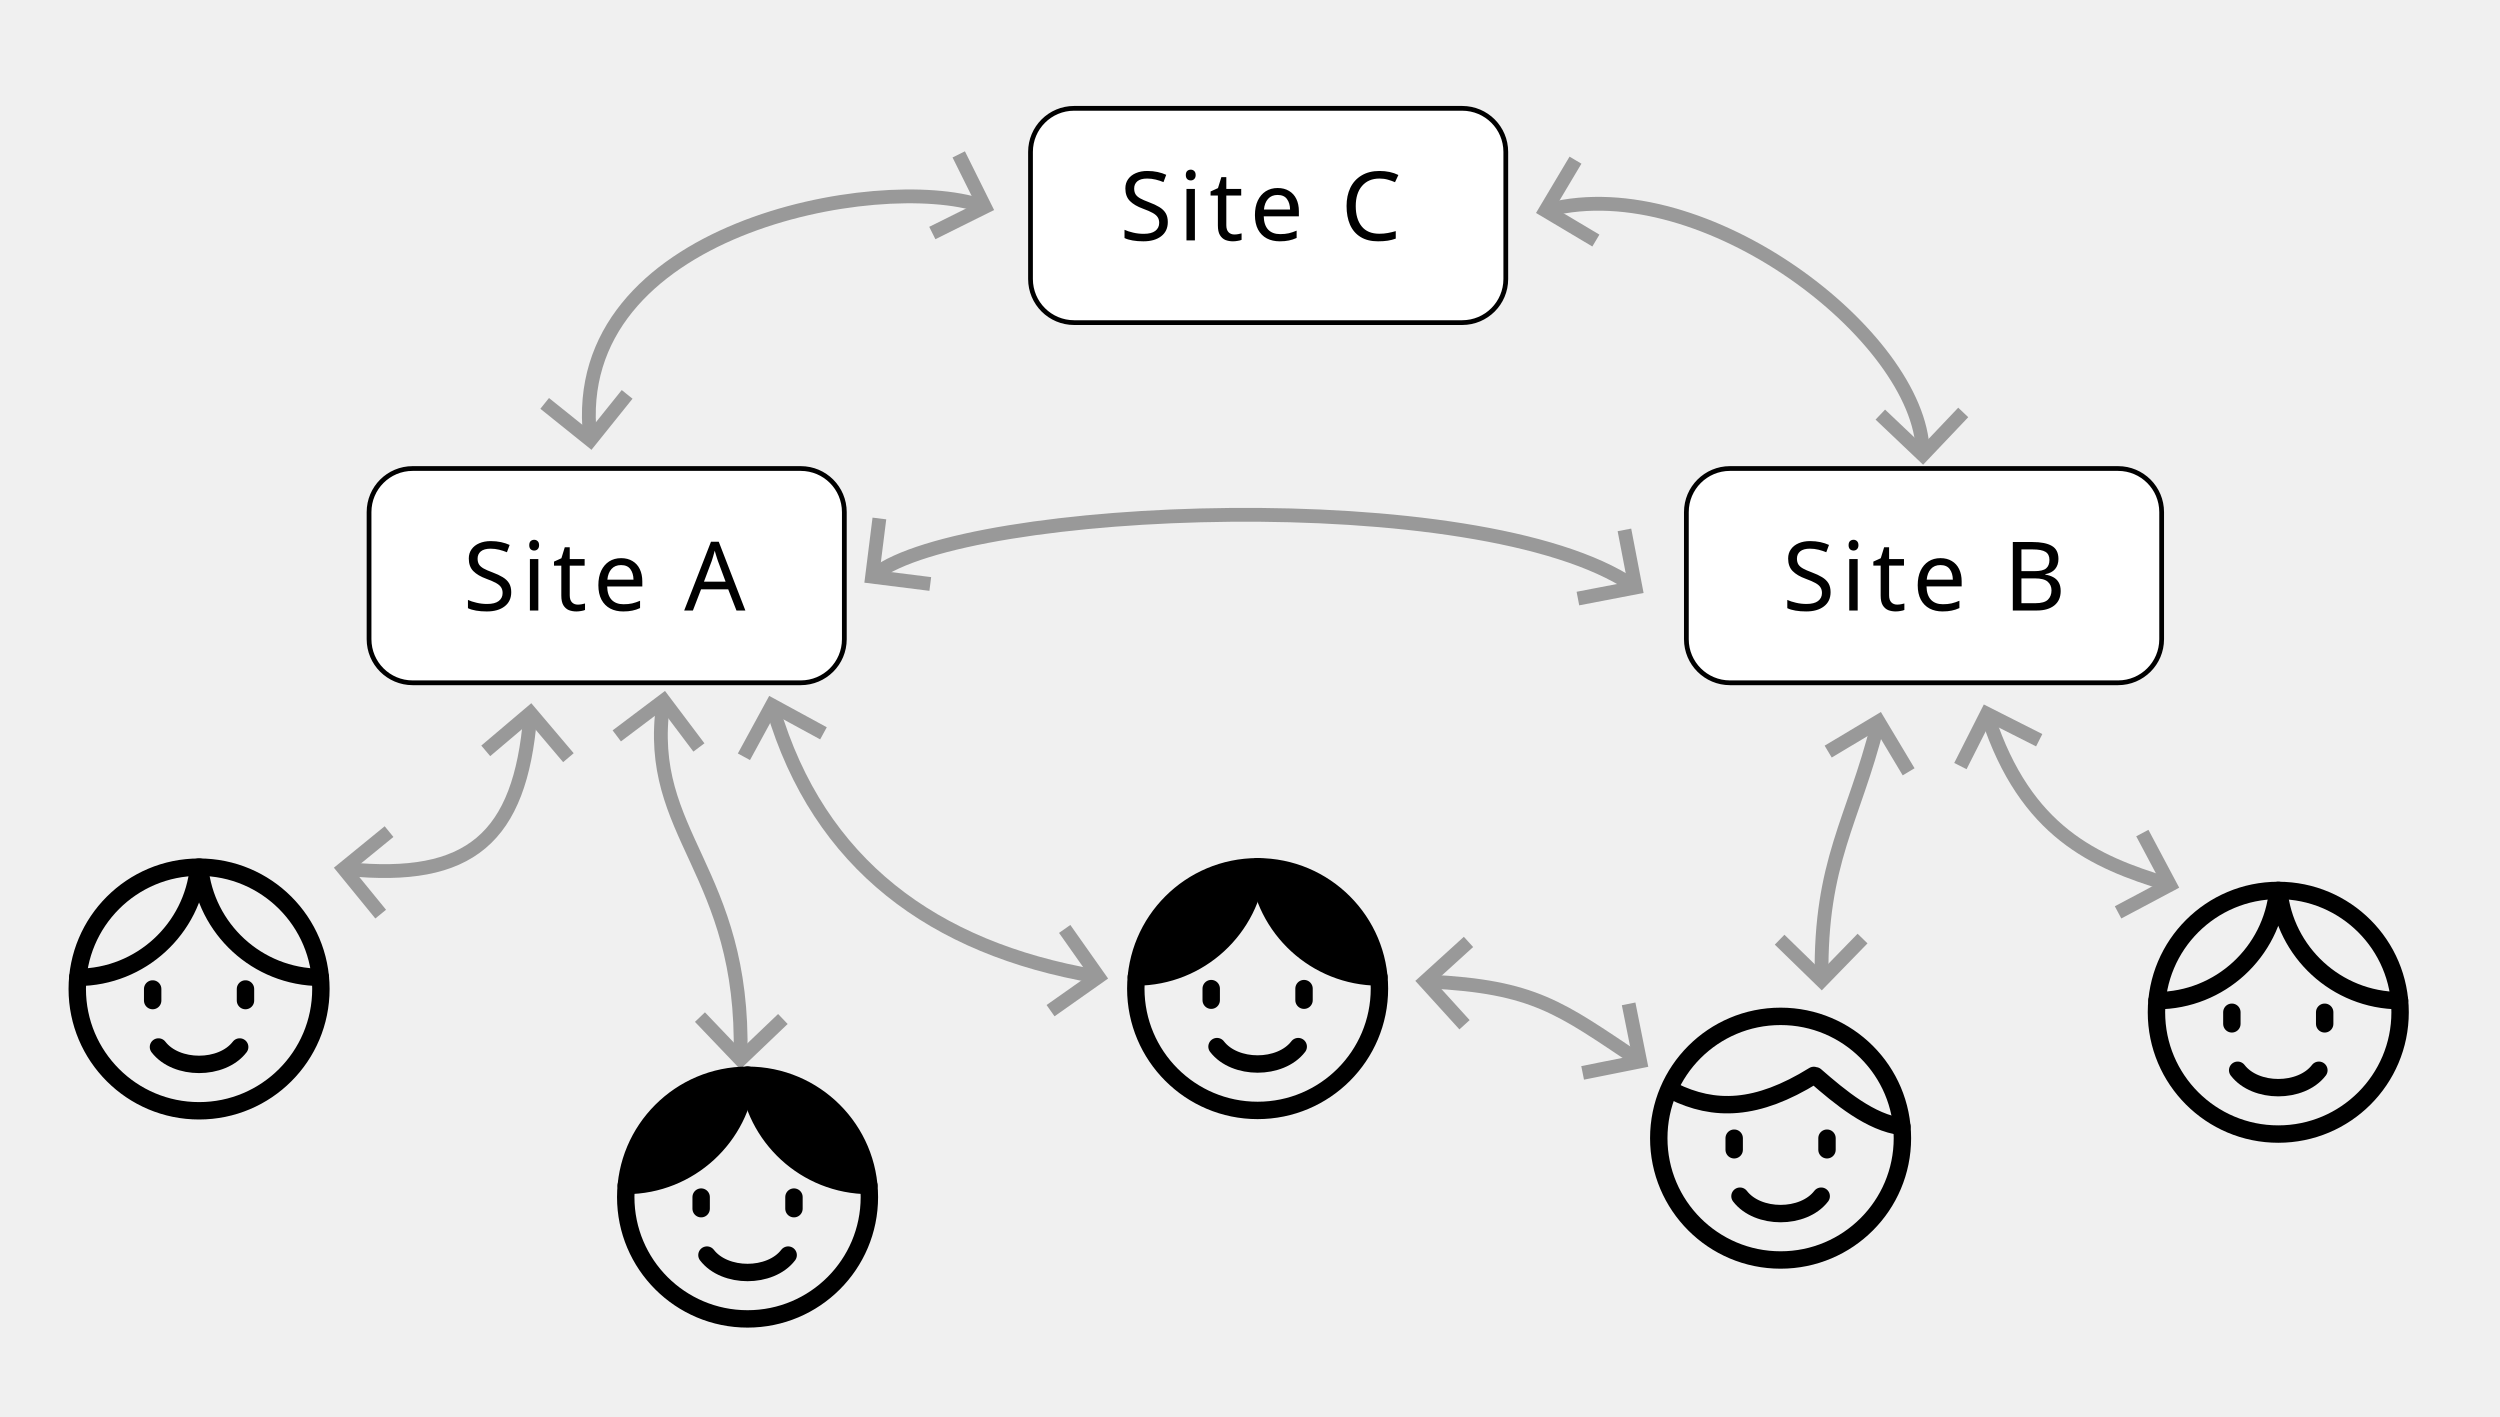
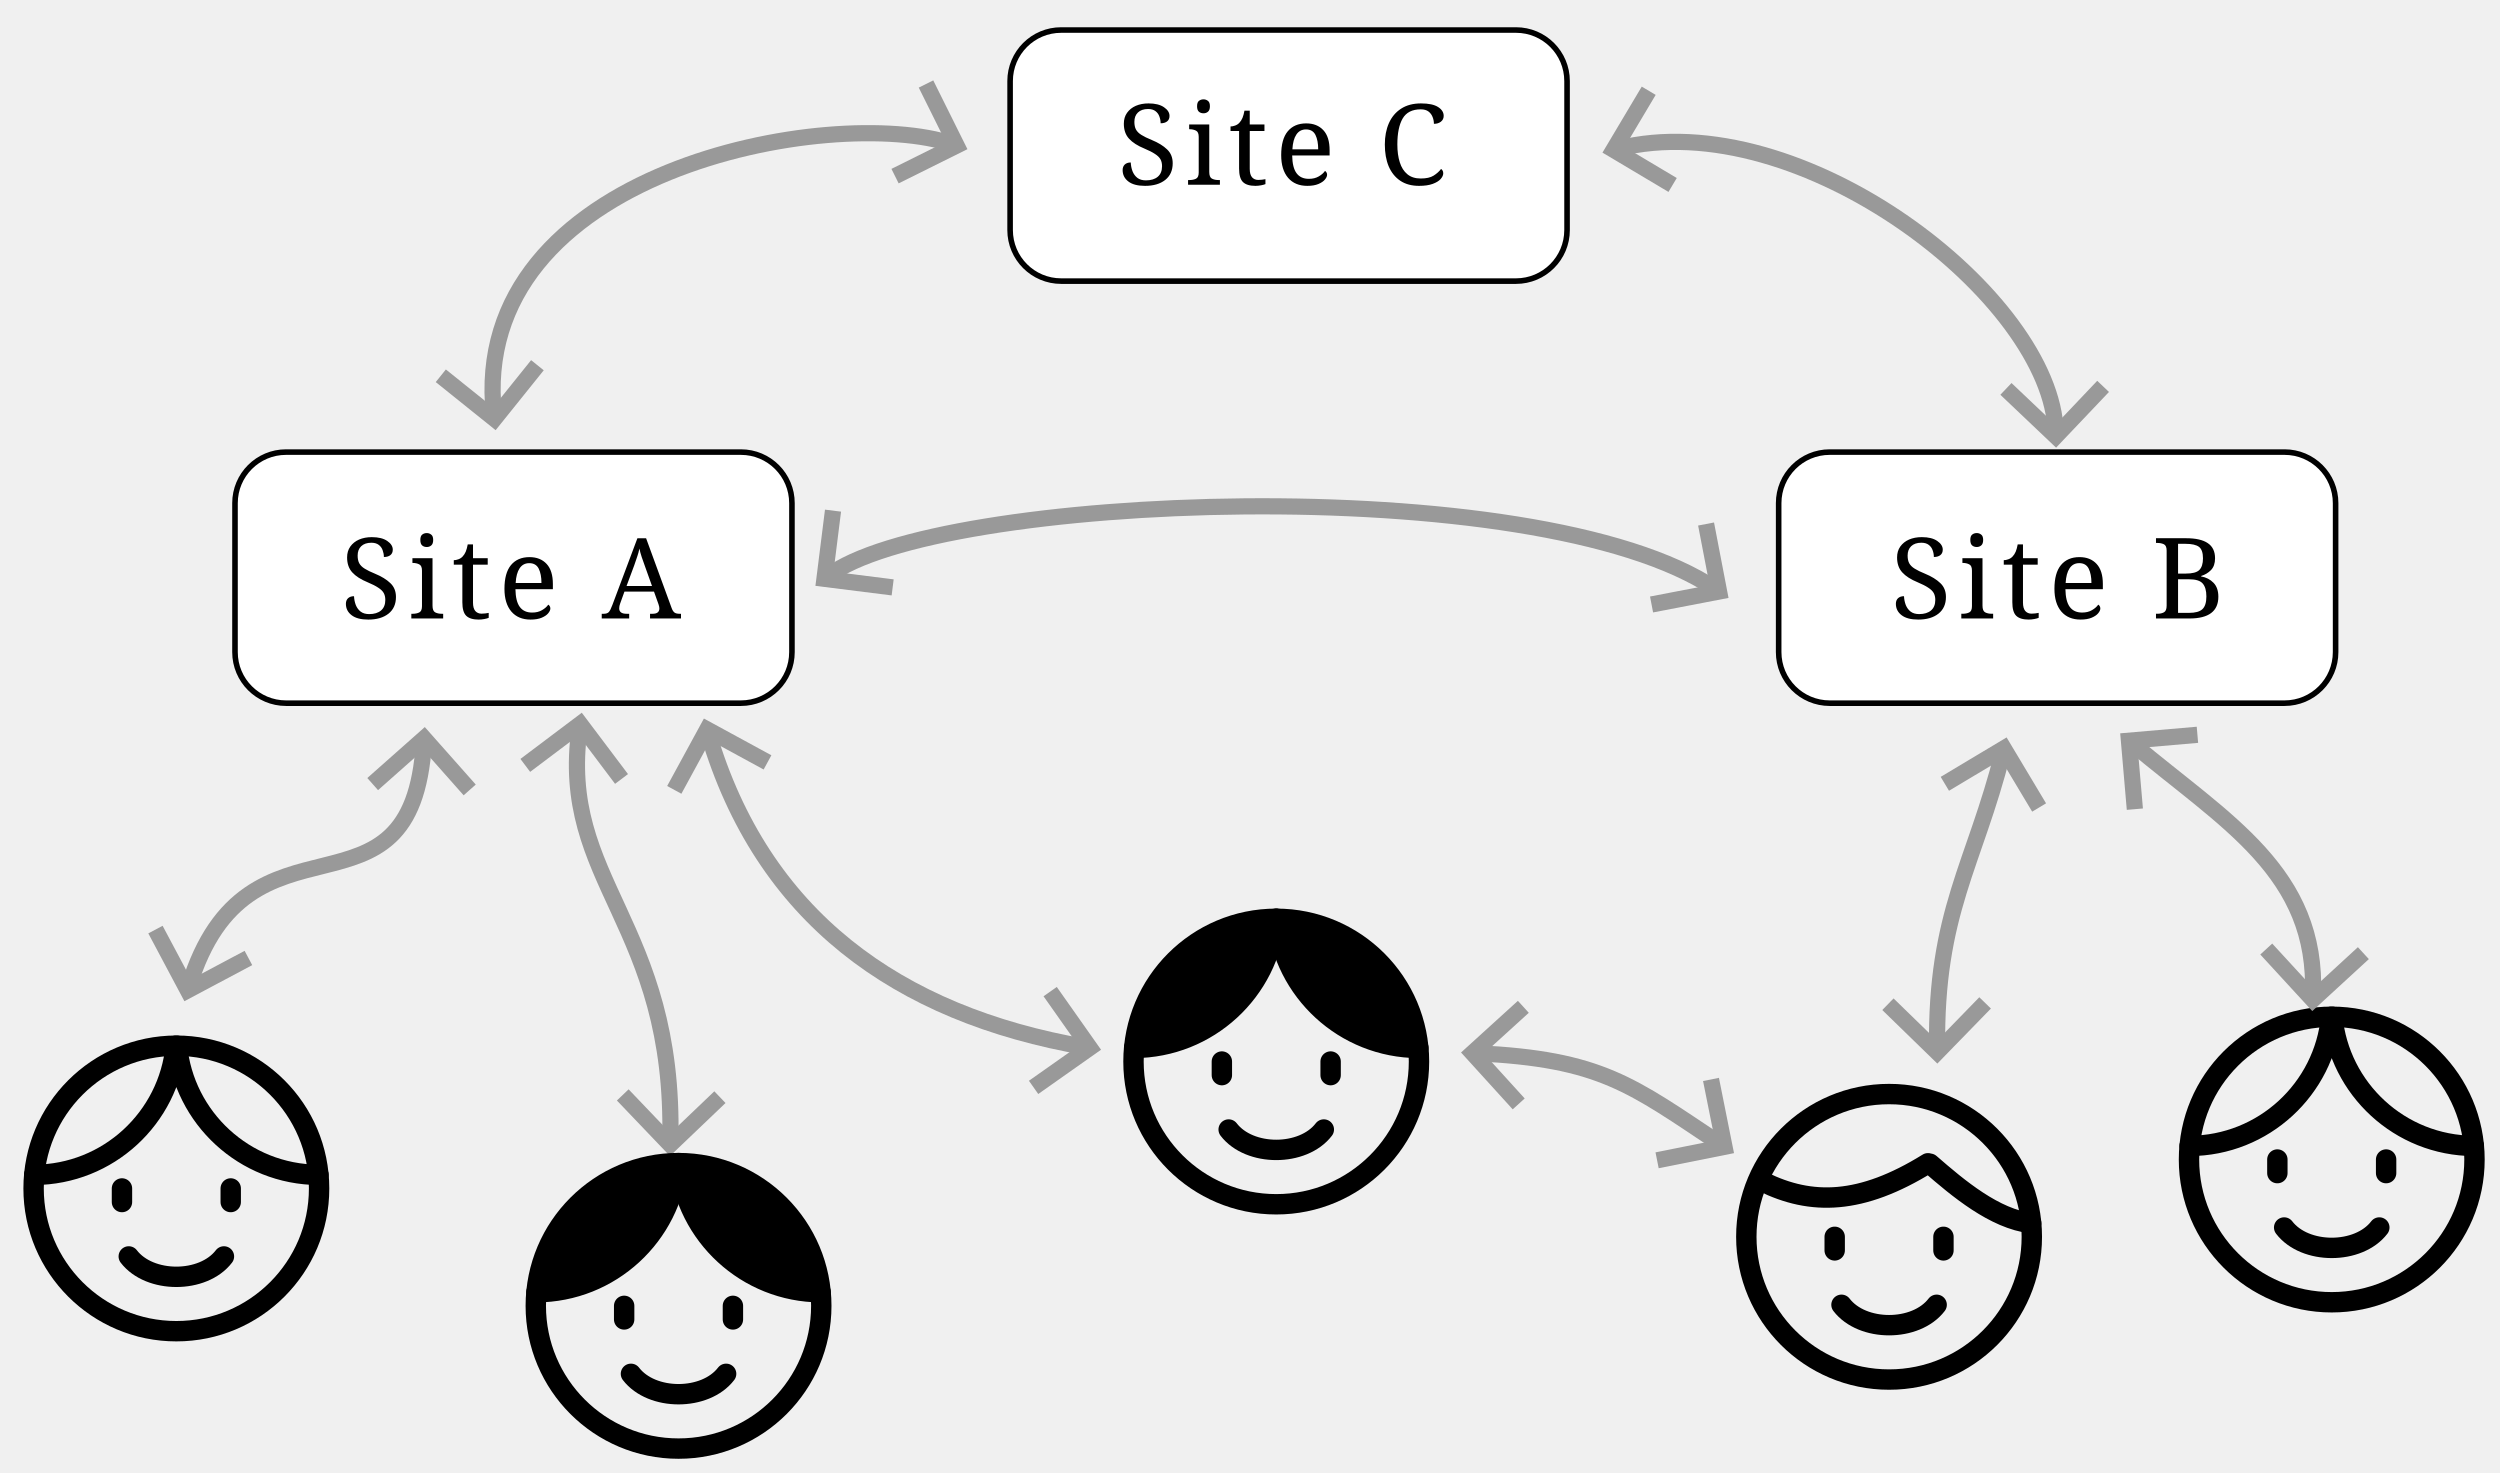
- <svg xmlns="http://www.w3.org/2000/svg" width="110.313mm" height="62.484mm" viewBox="0 0 110.313 62.484" version="1.1" id="svg1">
+ <svg xmlns="http://www.w3.org/2000/svg" width="94.138mm" height="55.445mm" viewBox="0 0 94.138 55.445" version="1.1" id="svg1">
  <defs id="defs1">
    <rect x="-184.304" y="-47.819" width="39.849" height="84.68" id="rect22" />
    <marker style="overflow:visible" id="marker22" refX="0" refY="0" orient="auto-start-reverse" markerWidth="1" markerHeight="1" viewBox="0 0 1 1" preserveAspectRatio="xMidYMid">
      <path style="fill:none;stroke:context-stroke;stroke-width:1;stroke-linecap:butt" d="M 3,-3 0,0 3,3" transform="rotate(180,0.125,0)" id="path22" />
    </marker>
    <marker style="overflow:visible" id="marker21" refX="0" refY="0" orient="auto-start-reverse" markerWidth="1" markerHeight="1" viewBox="0 0 1 1" preserveAspectRatio="xMidYMid">
      <path style="fill:none;stroke:context-stroke;stroke-width:1;stroke-linecap:butt" d="M 3,-3 0,0 3,3" transform="rotate(180,0.125,0)" id="path21" />
    </marker>
    <marker style="overflow:visible" id="marker16" refX="0" refY="0" orient="auto-start-reverse" markerWidth="1" markerHeight="1" viewBox="0 0 1 1" preserveAspectRatio="xMidYMid">
      <path style="fill:none;stroke:context-stroke;stroke-width:1;stroke-linecap:butt" d="M 3,-3 0,0 3,3" transform="rotate(180,0.125,0)" id="path16" />
    </marker>
    <marker style="overflow:visible" id="ArrowWide" refX="0" refY="0" orient="auto-start-reverse" markerWidth="1" markerHeight="1" viewBox="0 0 1 1" preserveAspectRatio="xMidYMid">
      <path style="fill:none;stroke:context-stroke;stroke-width:1;stroke-linecap:butt" d="M 3,-3 0,0 3,3" transform="rotate(180,0.125,0)" id="path1" />
    </marker>
    <rect x="172.827" y="80.566" width="124.098" height="89.662" id="rect5" />
    <rect x="151.386" y="81.866" width="114.352" height="52.628" id="rect4" />
    <rect x="325.513" y="30.537" width="135.793" height="53.278" id="rect3" />
    <rect x="103.956" y="24.04" width="191.02" height="87.063" id="rect2" />
    <rect x="73.419" y="107.855" width="39.633" height="19.492" id="rect1" />
    <marker style="overflow:visible" id="ArrowWide-4" refX="0" refY="0" orient="auto-start-reverse" markerWidth="1" markerHeight="1" viewBox="0 0 1 1" preserveAspectRatio="xMidYMid">
      <path style="fill:none;stroke:context-stroke;stroke-width:1;stroke-linecap:butt" d="M 3,-3 0,0 3,3" transform="rotate(180,0.125,0)" id="path1-62" />
    </marker>
    <marker style="overflow:visible" id="marker16-6" refX="0" refY="0" orient="auto-start-reverse" markerWidth="1" markerHeight="1" viewBox="0 0 1 1" preserveAspectRatio="xMidYMid">
      <path style="fill:none;stroke:context-stroke;stroke-width:1;stroke-linecap:butt" d="M 3,-3 0,0 3,3" transform="rotate(180,0.125,0)" id="path16-7" />
    </marker>
  </defs>
-   <g id="layer1" transform="translate(-21.64659,-3.426634)">
+   <g id="layer1" transform="translate(-29.08216,-7.076529)">
    <rect style="fill:#ffffff;stroke:#000000;stroke-width:0.21;stroke-miterlimit:2.613" id="rect6-9" width="20.972" height="9.455" x="67.118" y="8.207" ry="1.923" />
-     <text xml:space="preserve" transform="matrix(0.2645833,0,0,0.2645833,24.62315,2.235077)" id="text2" style="font-style:normal;font-variant:normal;font-weight:normal;font-stretch:normal;font-size:16px;line-height:2;font-family:'Noto Sans';-inkscape-font-specification:'Noto Sans';text-align:center;letter-spacing:1px;writing-mode:lr-tb;direction:ltr;white-space:pre;shape-inside:url(#rect2);display:inline;fill:#000000;stroke:none;stroke-width:0.794;stroke-miterlimit:2.613" x="95.51" y="0">
-       <tspan x="175.475" y="44.597" id="tspan1">Site C
+     <text xml:space="preserve" transform="matrix(0.2645833,0,0,0.2645833,25.77238,2.235077)" id="text2" style="font-style:normal;font-variant:normal;font-weight:normal;font-stretch:normal;font-size:16px;line-height:2;font-family:serif;-inkscape-font-specification:serif;text-align:center;letter-spacing:1px;writing-mode:lr-tb;direction:ltr;white-space:pre;shape-inside:url(#rect2);display:inline;fill:#000000;stroke:none;stroke-width:0.794;stroke-miterlimit:2.613" x="95.51" y="0">
+       <tspan x="171.515" y="44.597" id="tspan1">Site C
</tspan>
    </text>
    <rect style="fill:#ffffff;stroke:#000000;stroke-width:0.21;stroke-miterlimit:2.613" id="rect6-9-2-2" width="20.972" height="9.455" x="96.058" y="24.1" ry="1.923" />
-     <text xml:space="preserve" transform="matrix(0.2645833,0,0,0.2645833,2.460619,16.84696)" id="text3" style="font-style:normal;font-variant:normal;font-weight:normal;font-stretch:normal;font-size:16px;line-height:2;font-family:'Noto Sans';-inkscape-font-specification:'Noto Sans';text-align:center;letter-spacing:1px;writing-mode:lr-tb;direction:ltr;white-space:pre;shape-inside:url(#rect3);display:inline;fill:#000000;stroke:none;stroke-width:0.794;stroke-miterlimit:2.613" x="67.896" y="0">
-       <tspan x="369.774" y="51.095" id="tspan2">Site B</tspan>
+     <text xml:space="preserve" transform="matrix(0.2645833,0,0,0.2645833,2.481784,16.84696)" id="text3" style="font-style:normal;font-variant:normal;font-weight:normal;font-stretch:normal;font-size:16px;line-height:2;font-family:serif;-inkscape-font-specification:serif;text-align:center;letter-spacing:1px;writing-mode:lr-tb;direction:ltr;white-space:pre;shape-inside:url(#rect3);display:inline;fill:#000000;stroke:none;stroke-width:0.794;stroke-miterlimit:2.613" x="67.896" y="0">
+       <tspan x="369.59" y="51.095" id="tspan2">Site B</tspan>
    </text>
    <rect style="fill:#ffffff;stroke:#000000;stroke-width:0.21;stroke-miterlimit:2.613" id="rect6-9-2" width="20.972" height="9.455" x="37.931" y="24.1" ry="1.923" />
-     <text xml:space="preserve" transform="matrix(0.2645833,0,0,0.2645833,-13.83394,3.610046)" id="text5" style="font-style:normal;font-variant:normal;font-weight:normal;font-stretch:normal;font-size:16px;line-height:2;font-family:'Noto Sans';-inkscape-font-specification:'Noto Sans';text-align:center;letter-spacing:1px;writing-mode:lr-tb;direction:ltr;white-space:pre;shape-inside:url(#rect5);display:inline;fill:#000000;stroke:none;stroke-width:0.794;stroke-miterlimit:2.613" x="62.049" y="0">
-       <tspan x="211.329" y="101.124" id="tspan3">Site A</tspan>
+     <text xml:space="preserve" transform="matrix(0.2645833,0,0,0.2645833,-13.82971,3.610046)" id="text5" style="font-style:normal;font-variant:normal;font-weight:normal;font-stretch:normal;font-size:16px;line-height:2;font-family:serif;-inkscape-font-specification:serif;text-align:center;letter-spacing:1px;writing-mode:lr-tb;direction:ltr;white-space:pre;shape-inside:url(#rect5);display:inline;fill:#000000;stroke:none;stroke-width:0.794;stroke-miterlimit:2.613" x="62.049" y="0">
+       <tspan x="210.649" y="101.124" id="tspan3">Site A</tspan>
    </text>
-     <g fill="none" stroke="currentColor" stroke-linecap="round" stroke-linejoin="round" stroke-width="3" id="g2-5" transform="matrix(0.2559662,0,0,0.2559662,116.0327,41.94938)">
+     <g fill="none" stroke="currentColor" stroke-linecap="round" stroke-linejoin="round" stroke-width="3" id="g2-5" transform="matrix(0.2559662,0,0,0.2559662,110.7411,44.59522)">
      <path d="M 45,24 C 45,35.598 35.598,45 24,45 12.402,45 3,35.598 3,24 3,12.402 12.402,3 24,3 35.598,3 45,12.402 45,24" id="path1-6-66" />
      <path d="M 23.906,3 C 22.9,13.629 13.974,21.951 3.094,21.999 m 41.812,0 C 34.026,21.95 25.099,13.629 24.094,3 M 16,24 v 2 m 16,-2 v 2 m -1,8 c -3.062,4 -10.937,4 -14,0" id="path2-5-4" />
    </g>
-     <path style="fill:none;stroke:#999999;stroke-width:0.61;stroke-linecap:butt;stroke-linejoin:bevel;stroke-miterlimit:2.613;stroke-dasharray:none;marker-start:url(#marker21);marker-end:url(#marker22)" d="m 36.96,41.773 c 5.423,0.549 7.639,-1.362 8.082,-6.736" id="path8" />
+     <path style="fill:none;stroke:#999999;stroke-width:0.61;stroke-linecap:butt;stroke-linejoin:bevel;stroke-miterlimit:2.613;stroke-dasharray:none;marker-start:url(#marker21);marker-end:url(#marker22)" d="m 36.196,44.219 c 2.213,-7.246 8.403,-1.82 8.847,-9.182" id="path8" />
    <path style="fill:none;stroke:#999999;stroke-width:0.61;stroke-linecap:butt;stroke-linejoin:bevel;stroke-miterlimit:2.613;stroke-dasharray:none;marker-start:url(#marker21);marker-end:url(#marker22)" d="m 50.908,34.492 c -0.817,5.798 3.604,7.303 3.415,15.533" id="path9" />
    <path style="fill:none;stroke:#999999;stroke-width:0.61;stroke-linecap:butt;stroke-linejoin:bevel;stroke-miterlimit:2.613;stroke-dasharray:none;marker-start:url(#marker21);marker-end:url(#marker22)" d="m 55.753,34.693 c 2.026,6.872 7.087,10.579 14.214,11.812" id="path10" />
    <path style="fill:none;stroke:#999999;stroke-width:0.61;stroke-linecap:butt;stroke-linejoin:bevel;stroke-miterlimit:2.613;stroke-dasharray:none;marker-start:url(#marker21);marker-end:url(#marker22)" d="m 84.681,46.736 c 4.684,0.224 5.82,1.18 9.21,3.439" id="path11" />
    <path style="fill:none;stroke:#999999;stroke-width:0.61;stroke-linecap:butt;stroke-linejoin:bevel;stroke-miterlimit:2.613;stroke-dasharray:none;marker-start:url(#marker21);marker-end:url(#marker22)" d="m 102.025,46.543 c -0.07,-5.108 1.411,-6.901 2.474,-11.133" id="path12" />
-     <path style="fill:none;stroke:#999999;stroke-width:0.61;stroke-linecap:butt;stroke-linejoin:bevel;stroke-miterlimit:2.613;stroke-dasharray:none;marker-start:url(#marker21);marker-end:url(#marker22)" d="m 117.246,42.426 c -3.167,-0.969 -6.212,-2.273 -7.881,-7.36" id="path13" />
+     <path style="fill:none;stroke:#999999;stroke-width:0.61;stroke-linecap:butt;stroke-linejoin:bevel;stroke-miterlimit:2.613;stroke-dasharray:none;marker-start:url(#marker21);marker-end:url(#marker22)" d="m 116.176,44.566 c 0.196,-4.637 -3.308,-6.553 -6.811,-9.5" id="path13" />
    <path style="fill:none;stroke:#999999;stroke-width:0.61;stroke-linecap:butt;stroke-linejoin:bevel;stroke-miterlimit:2.613;stroke-dasharray:none;marker-start:url(#ArrowWide);marker-end:url(#marker16)" d="M 47.682,22.695 C 46.673,13.463 60.436,10.989 64.958,12.508" id="path14" />
    <path style="fill:none;stroke:#999999;stroke-width:0.61;stroke-linecap:butt;stroke-linejoin:bevel;stroke-miterlimit:2.613;stroke-dasharray:none;marker-start:url(#ArrowWide-4);marker-end:url(#marker16-6)" d="m 60.248,28.779 c 3.988,-3.099 26.69,-4.087 33.439,0.485" id="path14-9" />
    <path style="fill:none;stroke:#999999;stroke-width:0.61;stroke-linecap:butt;stroke-linejoin:bevel;stroke-miterlimit:2.613;stroke-dasharray:none;marker-start:url(#ArrowWide);marker-end:url(#marker16)" d="M 106.489,23.35 C 106.357,18.28 96.858,10.938 89.989,12.68" id="path15" />
-     <g fill="none" stroke="currentColor" stroke-linecap="round" stroke-linejoin="round" stroke-width="3" id="g2" transform="matrix(0.2559662,0,0,0.2559662,24.28763,40.92227)">
+     <g fill="none" stroke="currentColor" stroke-linecap="round" stroke-linejoin="round" stroke-width="3" id="g2" transform="matrix(0.2559662,0,0,0.2559662,29.5793,45.68478)">
      <path d="M 45,24 C 45,35.598 35.598,45 24,45 12.402,45 3,35.598 3,24 3,12.402 12.402,3 24,3 35.598,3 45,12.402 45,24" id="path1-6" />
      <path d="M 23.906,3 C 22.9,13.629 13.974,21.951 3.094,21.999 m 41.812,0 C 34.026,21.95 25.099,13.629 24.094,3 M 16,24 v 2 m 16,-2 v 2 m -1,8 c -3.062,4 -10.937,4 -14,0" id="path2-5" />
    </g>
    <g id="g20" transform="translate(15.44708,-18.53649)">
      <g fill="none" stroke="currentColor" stroke-linecap="round" stroke-linejoin="round" stroke-width="3" id="g2-1" transform="matrix(0.2559662,0,0,0.2559662,33.04232,68.6416)">
        <path d="M 45,24 C 45,35.598 35.598,45 24,45 12.402,45 3,35.598 3,24 3,12.402 12.402,3 24,3 35.598,3 45,12.402 45,24" id="path1-6-0" />
        <path d="M 44.906,21.999 C 34.026,21.95 25.099,13.629 24.094,3 31.482,4.229 38.845,5.736 44.906,21.999 Z" id="path20" style="fill:#000000" />
        <path d="M 23.906,3 C 22.9,13.629 13.974,21.951 3.094,21.999 7.097,8.493 16.072,7.141 23.906,3 Z" id="path19" style="fill:#000000" />
        <path d="m 31,34 c -3.062,4 -10.937,4 -14,0" id="path18" />
        <path d="m 32,24 v 2" id="path17" />
        <path d="m 16,24 v 2" id="path2-5-5" />
      </g>
    </g>
    <g id="g22">
      <g id="g20-5" transform="translate(37.95382,-27.73594)">
        <g fill="none" stroke="currentColor" stroke-linecap="round" stroke-linejoin="round" stroke-width="3" id="g2-1-0" transform="matrix(0.2559662,0,0,0.2559662,33.04232,68.6416)">
          <path d="M 45,24 C 45,35.598 35.598,45 24,45 12.402,45 3,35.598 3,24 3,12.402 12.402,3 24,3 35.598,3 45,12.402 45,24" id="path1-6-0-6" />
          <path d="M 44.906,21.999 C 34.026,21.95 25.099,13.629 24.094,3 31.482,4.229 38.845,5.736 44.906,21.999 Z" id="path20-4" style="fill:#000000" />
          <path d="M 23.906,3 C 22.9,13.629 13.974,21.951 3.094,21.999 7.097,8.493 16.072,7.141 23.906,3 Z" id="path19-6" style="fill:#000000" />
          <path d="m 31,34 c -3.062,4 -10.937,4 -14,0" id="path18-2" />
          <path d="m 32,24 v 2" id="path17-5" />
          <path d="m 16,24 v 2" id="path2-5-5-8" />
        </g>
      </g>
    </g>
    <g fill="none" stroke="currentColor" stroke-linecap="round" stroke-linejoin="round" stroke-width="3" id="g2-9" transform="matrix(0.2559662,0,0,0.2559662,94.0723,47.50563)">
      <path d="M 45,24 C 45,35.598 35.598,45 24,45 12.402,45 3,35.598 3,24 3,12.402 12.402,3 24,3 35.598,3 45,12.402 45,24" id="path1-6-6" />
      <path d="m 29.725,13.182 c -9.849,6.11 -17.164,6.234 -24.303,2.707 M 44.906,21.999 C 39.534,21.368 34.191,16.891 30.005,13.244 M 16,24 v 2 m 16,-2 v 2 m -1,8 c -3.062,4 -10.937,4 -14,0" id="path2-5-9" />
    </g>
  </g>
</svg>
